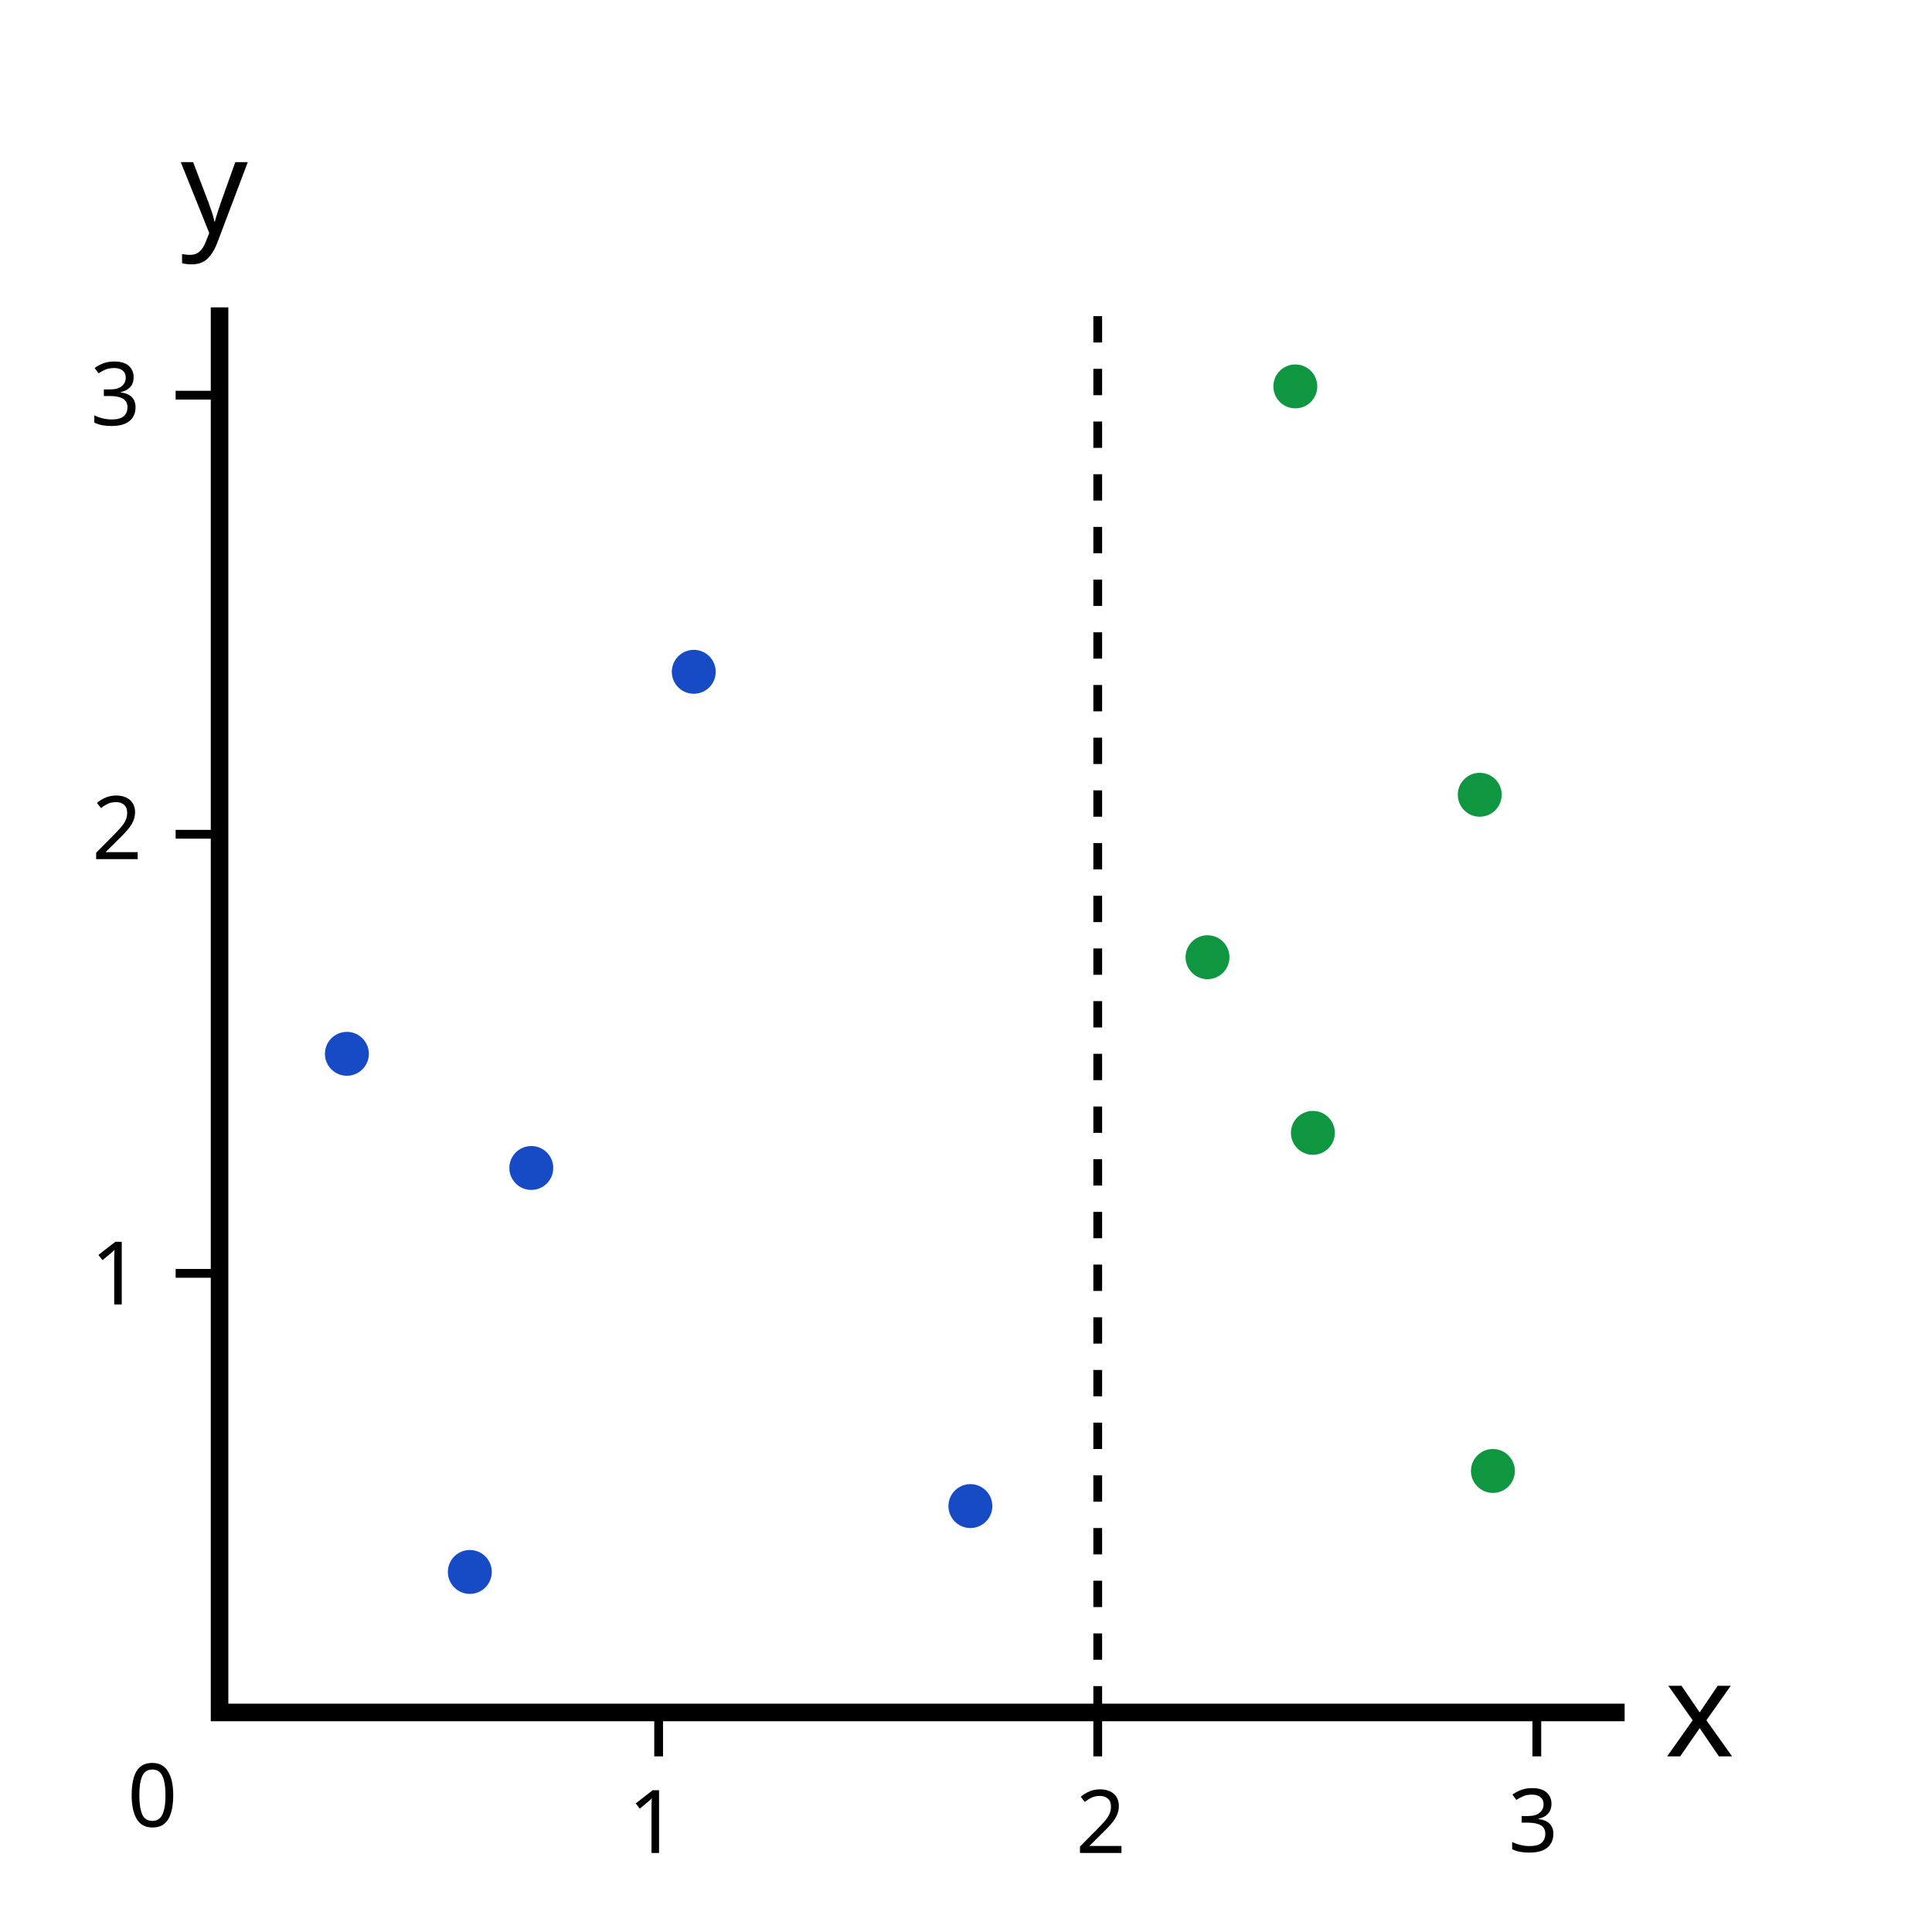
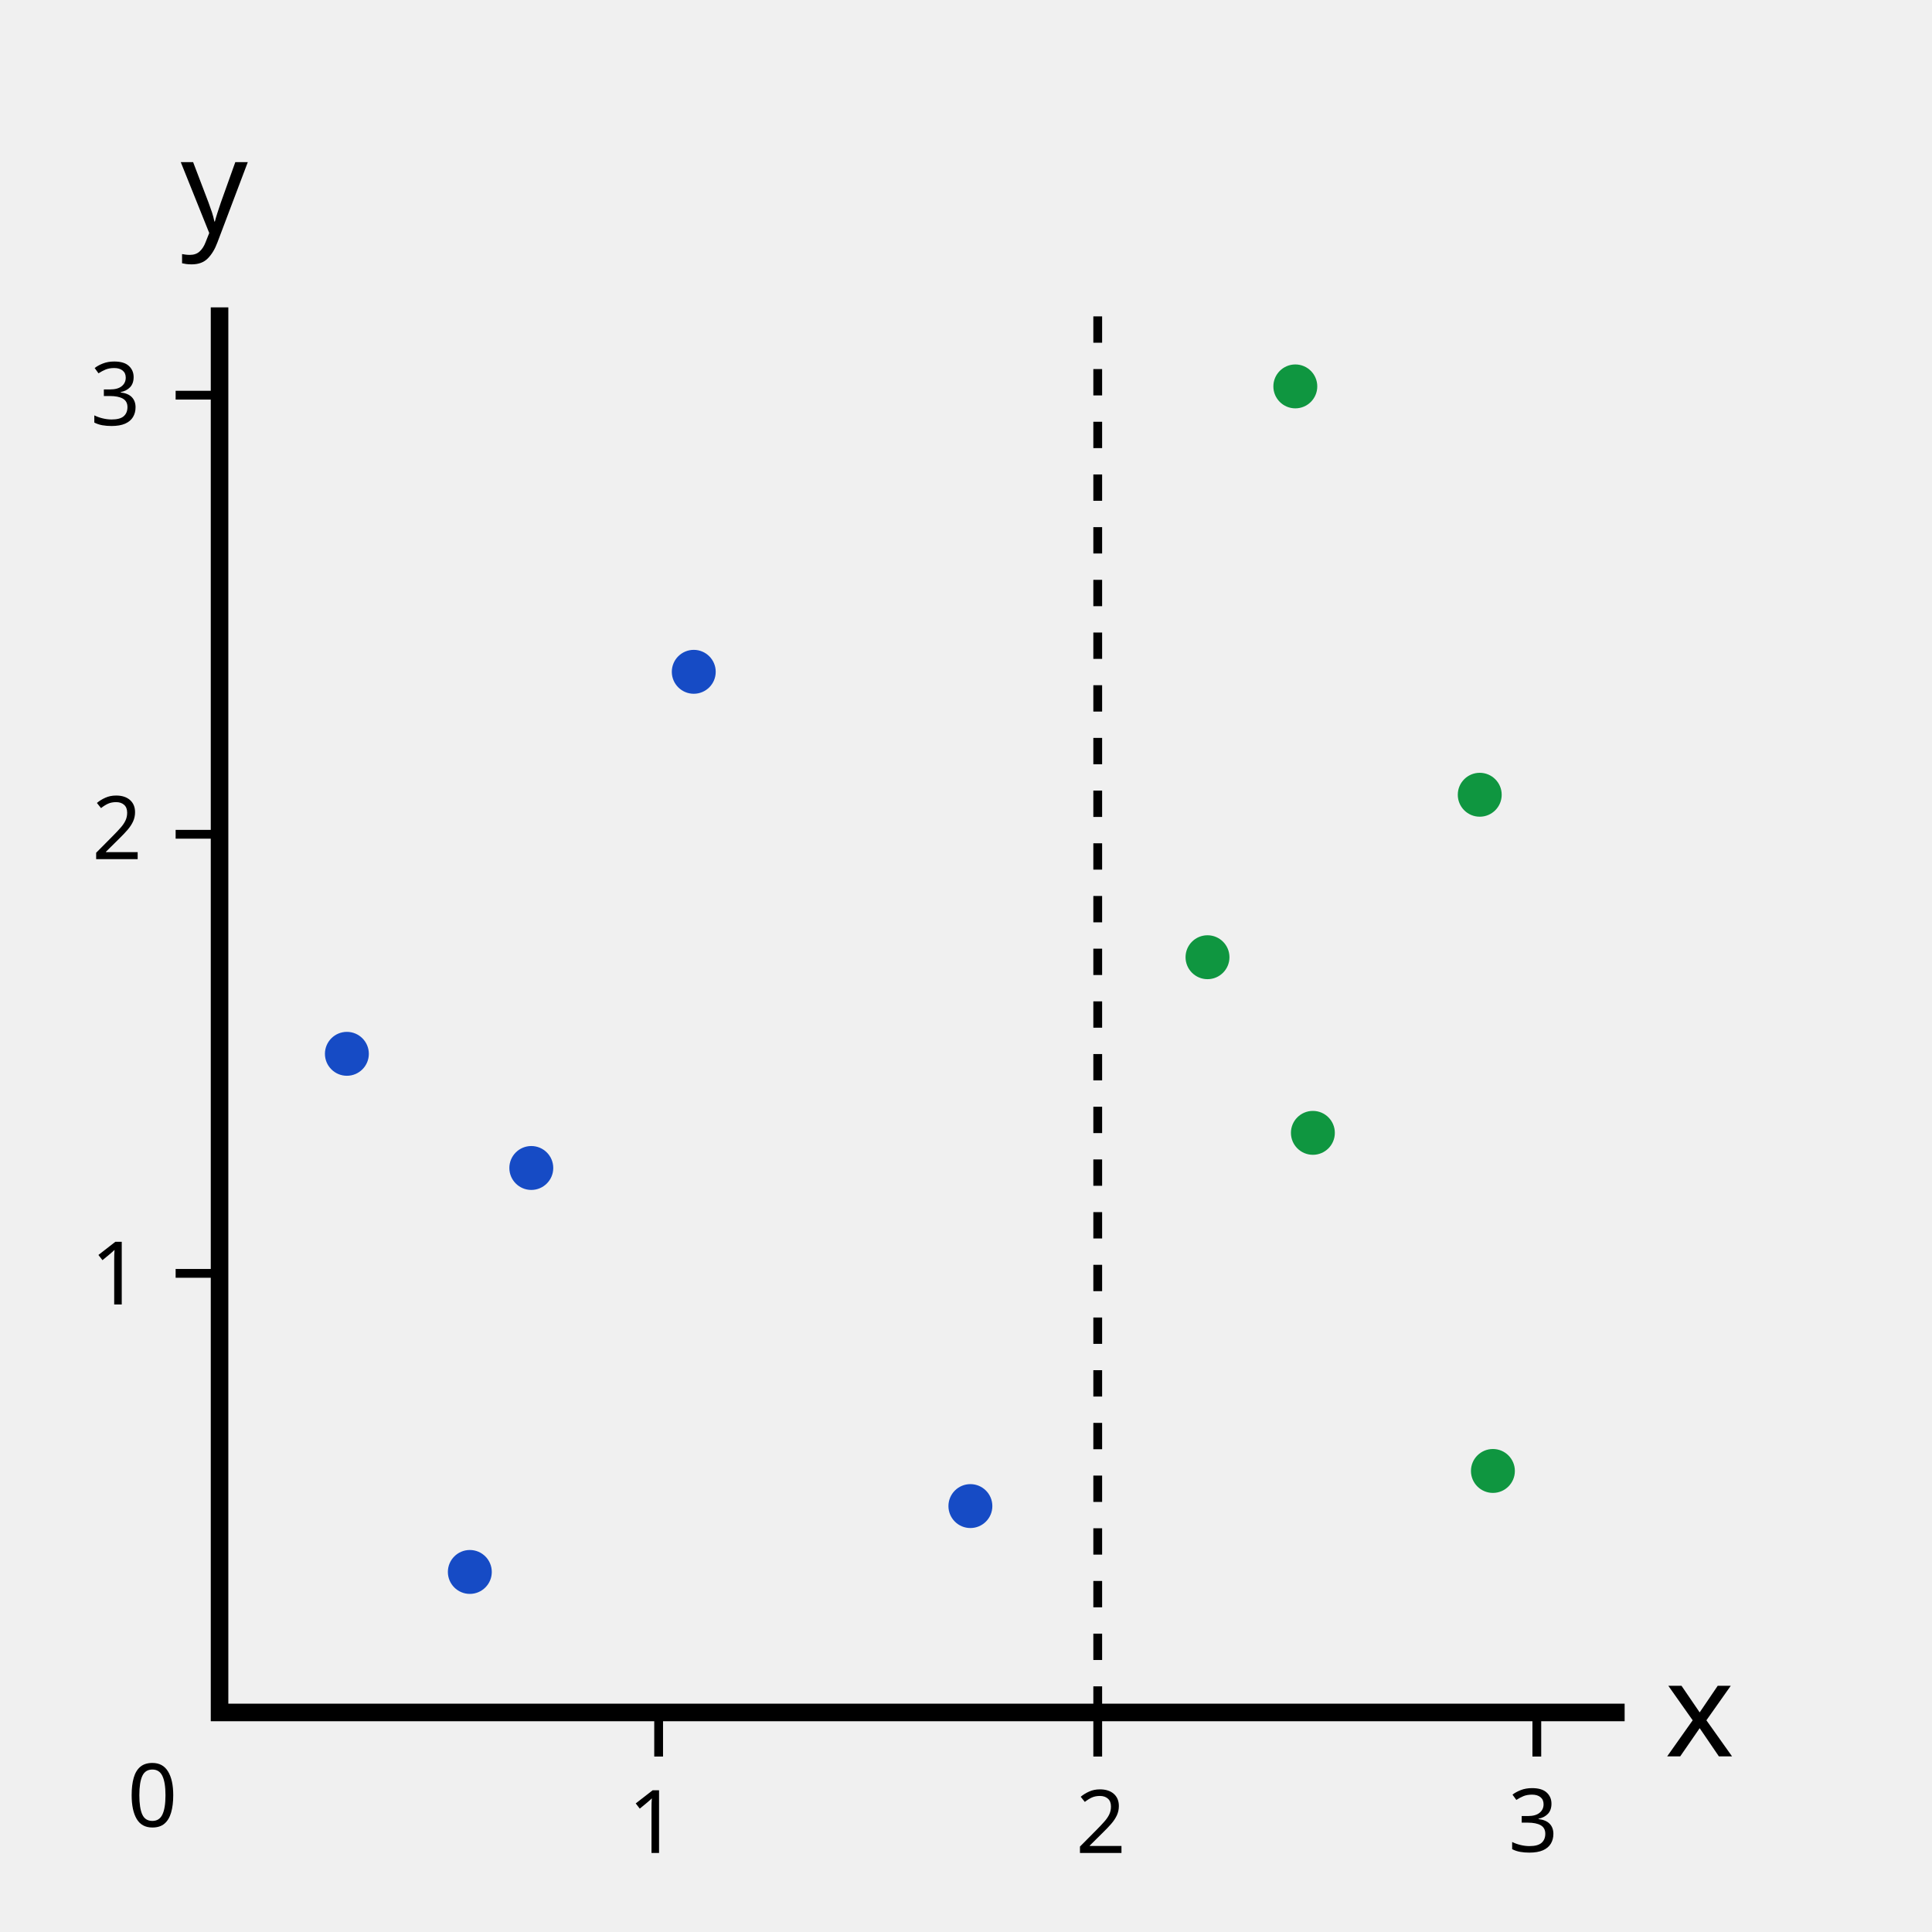
- <svg xmlns="http://www.w3.org/2000/svg" width="330" height="330" viewBox="0 0 330 330" id="svg2" version="1.1">
-   <defs id="defs4" />
-   <g id="layer1" transform="translate(0,-722.3622)">
-     <rect style="opacity:1;fill:#ffffff;fill-opacity:1;stroke:none;stroke-width:2;stroke-linejoin:miter;stroke-miterlimit:4;stroke-dasharray:6, 6;stroke-dashoffset:0;stroke-opacity:1" id="rect4327" width="330" height="330" x="0" y="722.362" />
-     <path style="fill:none;fill-rule:evenodd;stroke:#000000;stroke-width:1.5;stroke-linecap:butt;stroke-linejoin:miter;stroke-miterlimit:4;stroke-dasharray:4.5, 4.5;stroke-dashoffset:0;stroke-opacity:1" d="m 187.5,1014.862 0,-240" id="path4170" />
-     <g transform="matrix(0.75,0,0,0.75,2.98e-4,263.0905)" id="g4168">
-       <path id="path4155" d="m 50,682.362 0,320 320,0" style="fill:none;fill-rule:evenodd;stroke:#000000;stroke-width:4;stroke-linecap:butt;stroke-linejoin:miter;stroke-miterlimit:4;stroke-dasharray:none;stroke-opacity:1" />
-       <text id="text4157" y="1012.362" x="379.136" style="font-style:normal;font-weight:normal;font-size:40px;line-height:125%;font-family:sans-serif;letter-spacing:0px;word-spacing:0px;fill:#000000;fill-opacity:1;stroke:none;stroke-width:1px;stroke-linecap:butt;stroke-linejoin:miter;stroke-opacity:1" xml:space="preserve">
-         <tspan style="font-size:30px" y="1012.362" x="379.136" id="tspan4159">x</tspan>
-       </text>
-       <text xml:space="preserve" style="font-style:normal;font-weight:normal;font-size:40px;line-height:125%;font-family:sans-serif;letter-spacing:0px;word-spacing:0px;fill:#000000;fill-opacity:1;stroke:none;stroke-width:1px;stroke-linecap:butt;stroke-linejoin:miter;stroke-opacity:1" x="41.136" y="665.362" id="text4161">
-         <tspan id="tspan4163" x="41.136" y="665.362" style="font-size:30px">y</tspan>
-       </text>
-       <circle r="5" cy="765.362" cx="158" id="path4165" style="opacity:1;fill:#164bc5;fill-opacity:1;stroke:none;stroke-width:4;stroke-linejoin:miter;stroke-miterlimit:4;stroke-dasharray:none;stroke-dashoffset:0;stroke-opacity:1" />
-       <path id="path4167" d="m 150,1012.362 0,-10" style="fill:none;fill-rule:evenodd;stroke:#000000;stroke-width:2;stroke-linecap:butt;stroke-linejoin:miter;stroke-miterlimit:4;stroke-dasharray:none;stroke-opacity:1" />
-       <path style="fill:none;fill-rule:evenodd;stroke:#000000;stroke-width:2;stroke-linecap:butt;stroke-linejoin:miter;stroke-miterlimit:4;stroke-dasharray:none;stroke-opacity:1" d="m 250,1012.362 0,-10" id="path4169" />
-       <path id="path4171" d="m 350,1012.362 0,-10" style="fill:none;fill-rule:evenodd;stroke:#000000;stroke-width:2;stroke-linecap:butt;stroke-linejoin:miter;stroke-miterlimit:4;stroke-dasharray:none;stroke-opacity:1" />
-       <text id="text4173" y="1028.362" x="29" style="font-style:normal;font-weight:normal;font-size:40px;line-height:125%;font-family:sans-serif;letter-spacing:0px;word-spacing:0px;fill:#000000;fill-opacity:1;stroke:none;stroke-width:1px;stroke-linecap:butt;stroke-linejoin:miter;stroke-opacity:1" xml:space="preserve">
-         <tspan style="font-size:20px" y="1028.362" x="29" id="tspan4175">0</tspan>
-       </text>
-       <text xml:space="preserve" style="font-style:normal;font-weight:normal;font-size:40px;line-height:125%;font-family:sans-serif;letter-spacing:0px;word-spacing:0px;fill:#000000;fill-opacity:1;stroke:none;stroke-width:1px;stroke-linecap:butt;stroke-linejoin:miter;stroke-opacity:1" x="143" y="1034.362" id="text4177">
-         <tspan id="tspan4179" x="143" y="1034.362" style="font-size:20px">1</tspan>
-       </text>
-       <text id="text4181" y="1034.362" x="245" style="font-style:normal;font-weight:normal;font-size:40px;line-height:125%;font-family:sans-serif;letter-spacing:0px;word-spacing:0px;fill:#000000;fill-opacity:1;stroke:none;stroke-width:1px;stroke-linecap:butt;stroke-linejoin:miter;stroke-opacity:1" xml:space="preserve">
-         <tspan style="font-size:20px" y="1034.362" x="245" id="tspan4183">2</tspan>
-       </text>
-       <text xml:space="preserve" style="font-style:normal;font-weight:normal;font-size:40px;line-height:125%;font-family:sans-serif;letter-spacing:0px;word-spacing:0px;fill:#000000;fill-opacity:1;stroke:none;stroke-width:1px;stroke-linecap:butt;stroke-linejoin:miter;stroke-opacity:1" x="343.477" y="1034.079" id="text4185">
-         <tspan id="tspan4187" x="343.477" y="1034.079" style="font-size:20px">3</tspan>
-       </text>
-       <path style="fill:none;fill-rule:evenodd;stroke:#000000;stroke-width:2;stroke-linecap:butt;stroke-linejoin:miter;stroke-miterlimit:4;stroke-dasharray:none;stroke-opacity:1" d="m 40,702.362 10,0" id="path4189" />
-       <path id="path4191" d="m 40,802.362 10,0" style="fill:none;fill-rule:evenodd;stroke:#000000;stroke-width:2;stroke-linecap:butt;stroke-linejoin:miter;stroke-miterlimit:4;stroke-dasharray:none;stroke-opacity:1" />
-       <path style="fill:none;fill-rule:evenodd;stroke:#000000;stroke-width:2;stroke-linecap:butt;stroke-linejoin:miter;stroke-miterlimit:4;stroke-dasharray:none;stroke-opacity:1" d="m 40,902.362 10,0" id="path4193" />
-       <text id="text4227" y="909.449" x="20.634" style="font-style:normal;font-weight:normal;font-size:40px;line-height:125%;font-family:sans-serif;letter-spacing:0px;word-spacing:0px;fill:#000000;fill-opacity:1;stroke:none;stroke-width:1px;stroke-linecap:butt;stroke-linejoin:miter;stroke-opacity:1" xml:space="preserve">
-         <tspan style="font-size:20px" y="909.449" x="20.634" id="tspan4229">1</tspan>
-       </text>
-       <text xml:space="preserve" style="font-style:normal;font-weight:normal;font-size:40px;line-height:125%;font-family:sans-serif;letter-spacing:0px;word-spacing:0px;fill:#000000;fill-opacity:1;stroke:none;stroke-width:1px;stroke-linecap:butt;stroke-linejoin:miter;stroke-opacity:1" x="20.946" y="808.025" id="text4231">
-         <tspan id="tspan4233" x="20.946" y="808.025" style="font-size:20px">2</tspan>
-       </text>
-       <text id="text4235" y="709.178" x="20.575" style="font-style:normal;font-weight:normal;font-size:40px;line-height:125%;font-family:sans-serif;letter-spacing:0px;word-spacing:0px;fill:#000000;fill-opacity:1;stroke:none;stroke-width:1px;stroke-linecap:butt;stroke-linejoin:miter;stroke-opacity:1" xml:space="preserve">
-         <tspan style="font-size:20px" y="709.178" x="20.575" id="tspan4237">3</tspan>
-       </text>
-       <circle style="opacity:1;fill:#164bc5;fill-opacity:1;stroke:none;stroke-width:4;stroke-linejoin:miter;stroke-miterlimit:4;stroke-dasharray:none;stroke-dashoffset:0;stroke-opacity:1" id="circle4269" cx="79" cy="852.362" r="5" />
-       <circle r="5" cy="878.362" cx="121" id="circle4271" style="opacity:1;fill:#164bc5;fill-opacity:1;stroke:none;stroke-width:4;stroke-linejoin:miter;stroke-miterlimit:4;stroke-dasharray:none;stroke-dashoffset:0;stroke-opacity:1" />
-       <circle style="opacity:1;fill:#164bc5;fill-opacity:1;stroke:none;stroke-width:4;stroke-linejoin:miter;stroke-miterlimit:4;stroke-dasharray:none;stroke-dashoffset:0;stroke-opacity:1" id="circle4273" cx="221" cy="955.362" r="5" />
-       <circle r="5" cy="830.362" cx="275" id="circle4275" style="opacity:1;fill:#0f9640;fill-opacity:1;stroke:none;stroke-width:4;stroke-linejoin:miter;stroke-miterlimit:4;stroke-dasharray:none;stroke-dashoffset:0;stroke-opacity:1" />
-       <circle style="opacity:1;fill:#0f9640;fill-opacity:1;stroke:none;stroke-width:4;stroke-linejoin:miter;stroke-miterlimit:4;stroke-dasharray:none;stroke-dashoffset:0;stroke-opacity:1" id="circle4279" cx="299" cy="870.362" r="5" />
-       <circle style="opacity:1;fill:#0f9640;fill-opacity:1;stroke:none;stroke-width:4;stroke-linejoin:miter;stroke-miterlimit:4;stroke-dasharray:none;stroke-dashoffset:0;stroke-opacity:1" id="circle4281" cx="337" cy="793.362" r="5" />
-       <circle r="5" cy="700.362" cx="295" id="circle4283" style="opacity:1;fill:#0f9640;fill-opacity:1;stroke:none;stroke-width:4;stroke-linejoin:miter;stroke-miterlimit:4;stroke-dasharray:none;stroke-dashoffset:0;stroke-opacity:1" />
-       <circle style="opacity:1;fill:#0f9640;fill-opacity:1;stroke:none;stroke-width:4;stroke-linejoin:miter;stroke-miterlimit:4;stroke-dasharray:none;stroke-dashoffset:0;stroke-opacity:1" id="circle4285" cx="340" cy="947.362" r="5" />
-       <circle r="5" cy="970.362" cx="107" id="circle4287" style="opacity:1;fill:#164bc5;fill-opacity:1;stroke:none;stroke-width:4;stroke-linejoin:miter;stroke-miterlimit:4;stroke-dasharray:none;stroke-dashoffset:0;stroke-opacity:1" />
+ <svg xmlns="http://www.w3.org/2000/svg" id="svg2" height="330" width="330" version="1.1" viewBox="0 0 330 330">
+   <g id="layer1" transform="translate(0 -722.36)">
+     <path id="path4170" d="m187.5 1014.9v-240" stroke="#000" stroke-dasharray="4.5, 4.5" stroke-width="1.5" fill="none" />
+     <g id="g4168" transform="matrix(.75 0 0 .75 .000298 263.09)">
+       <path id="path4155" d="m50 682.36v320h320" stroke="#000" stroke-width="4" fill="none" />
+       <g>
+         <text id="text4157" style="word-spacing:0px;letter-spacing:0px" line-height="125%" font-size="40px" y="1012.362" x="379.136" font-family="sans-serif" xml:space="preserve" fill="#000000">
+           <tspan id="tspan4159" font-size="30px" y="1012.362" x="379.136">x</tspan>
+         </text>
+         <text id="text4161" style="word-spacing:0px;letter-spacing:0px" xml:space="preserve" font-size="40px" y="665.362" x="41.136" font-family="sans-serif" line-height="125%" fill="#000000">
+           <tspan id="tspan4163" font-size="30px" y="665.362" x="41.136">y</tspan>
+         </text>
+         <circle id="path4165" cy="765.36" cx="158" r="5" fill="#164bc5" />
+       </g>
+       <g stroke="#000" stroke-width="2" fill="none">
+         <path id="path4167" d="m150 1012.4v-10" />
+         <path id="path4169" d="m250 1012.4v-10" />
+         <path id="path4171" d="m350 1012.4v-10" />
+       </g>
+       <g font-size="40px" font-family="sans-serif" fill="#000000">
+         <text id="text4173" style="word-spacing:0px;letter-spacing:0px" line-height="125%" y="1028.362" x="29" xml:space="preserve">
+           <tspan id="tspan4175" font-size="20px" y="1028.362" x="29">0</tspan>
+         </text>
+         <text id="text4177" style="word-spacing:0px;letter-spacing:0px" xml:space="preserve" y="1034.362" x="143" line-height="125%">
+           <tspan id="tspan4179" font-size="20px" y="1034.362" x="143">1</tspan>
+         </text>
+         <text id="text4181" style="word-spacing:0px;letter-spacing:0px" line-height="125%" y="1034.362" x="245" xml:space="preserve">
+           <tspan id="tspan4183" font-size="20px" y="1034.362" x="245">2</tspan>
+         </text>
+         <text id="text4185" style="word-spacing:0px;letter-spacing:0px" xml:space="preserve" y="1034.079" x="343.477" line-height="125%">
+           <tspan id="tspan4187" font-size="20px" y="1034.079" x="343.477">3</tspan>
+         </text>
+       </g>
+       <g stroke="#000" stroke-width="2" fill="none">
+         <path id="path4189" d="m40 702.36h10" />
+         <path id="path4191" d="m40 802.36h10" />
+         <path id="path4193" d="m40 902.36h10" />
+       </g>
+       <g font-size="40px" font-family="sans-serif" fill="#000000">
+         <text id="text4227" style="word-spacing:0px;letter-spacing:0px" line-height="125%" y="909.449" x="20.634" xml:space="preserve">
+           <tspan id="tspan4229" font-size="20px" y="909.449" x="20.634">1</tspan>
+         </text>
+         <text id="text4231" style="word-spacing:0px;letter-spacing:0px" xml:space="preserve" y="808.025" x="20.946" line-height="125%">
+           <tspan id="tspan4233" font-size="20px" y="808.025" x="20.946">2</tspan>
+         </text>
+         <text id="text4235" style="word-spacing:0px;letter-spacing:0px" line-height="125%" y="709.178" x="20.575" xml:space="preserve">
+           <tspan id="tspan4237" font-size="20px" y="709.178" x="20.575">3</tspan>
+         </text>
+       </g>
+       <g fill="#164bc5">
+         <circle id="circle4269" cx="79" cy="852.36" r="5" />
+         <circle id="circle4271" cy="878.36" cx="121" r="5" />
+         <circle id="circle4273" cx="221" cy="955.36" r="5" />
+       </g>
+       <g fill="#0f9640">
+         <circle id="circle4275" cy="830.36" cx="275" r="5" />
+         <circle id="circle4279" cx="299" cy="870.36" r="5" />
+         <circle id="circle4281" cx="337" cy="793.36" r="5" />
+         <circle id="circle4283" cy="700.36" cx="295" r="5" />
+         <circle id="circle4285" cx="340" cy="947.36" r="5" />
+       </g>
+       <circle id="circle4287" cy="970.36" cx="107" r="5" fill="#164bc5" />
    </g>
  </g>
</svg>
